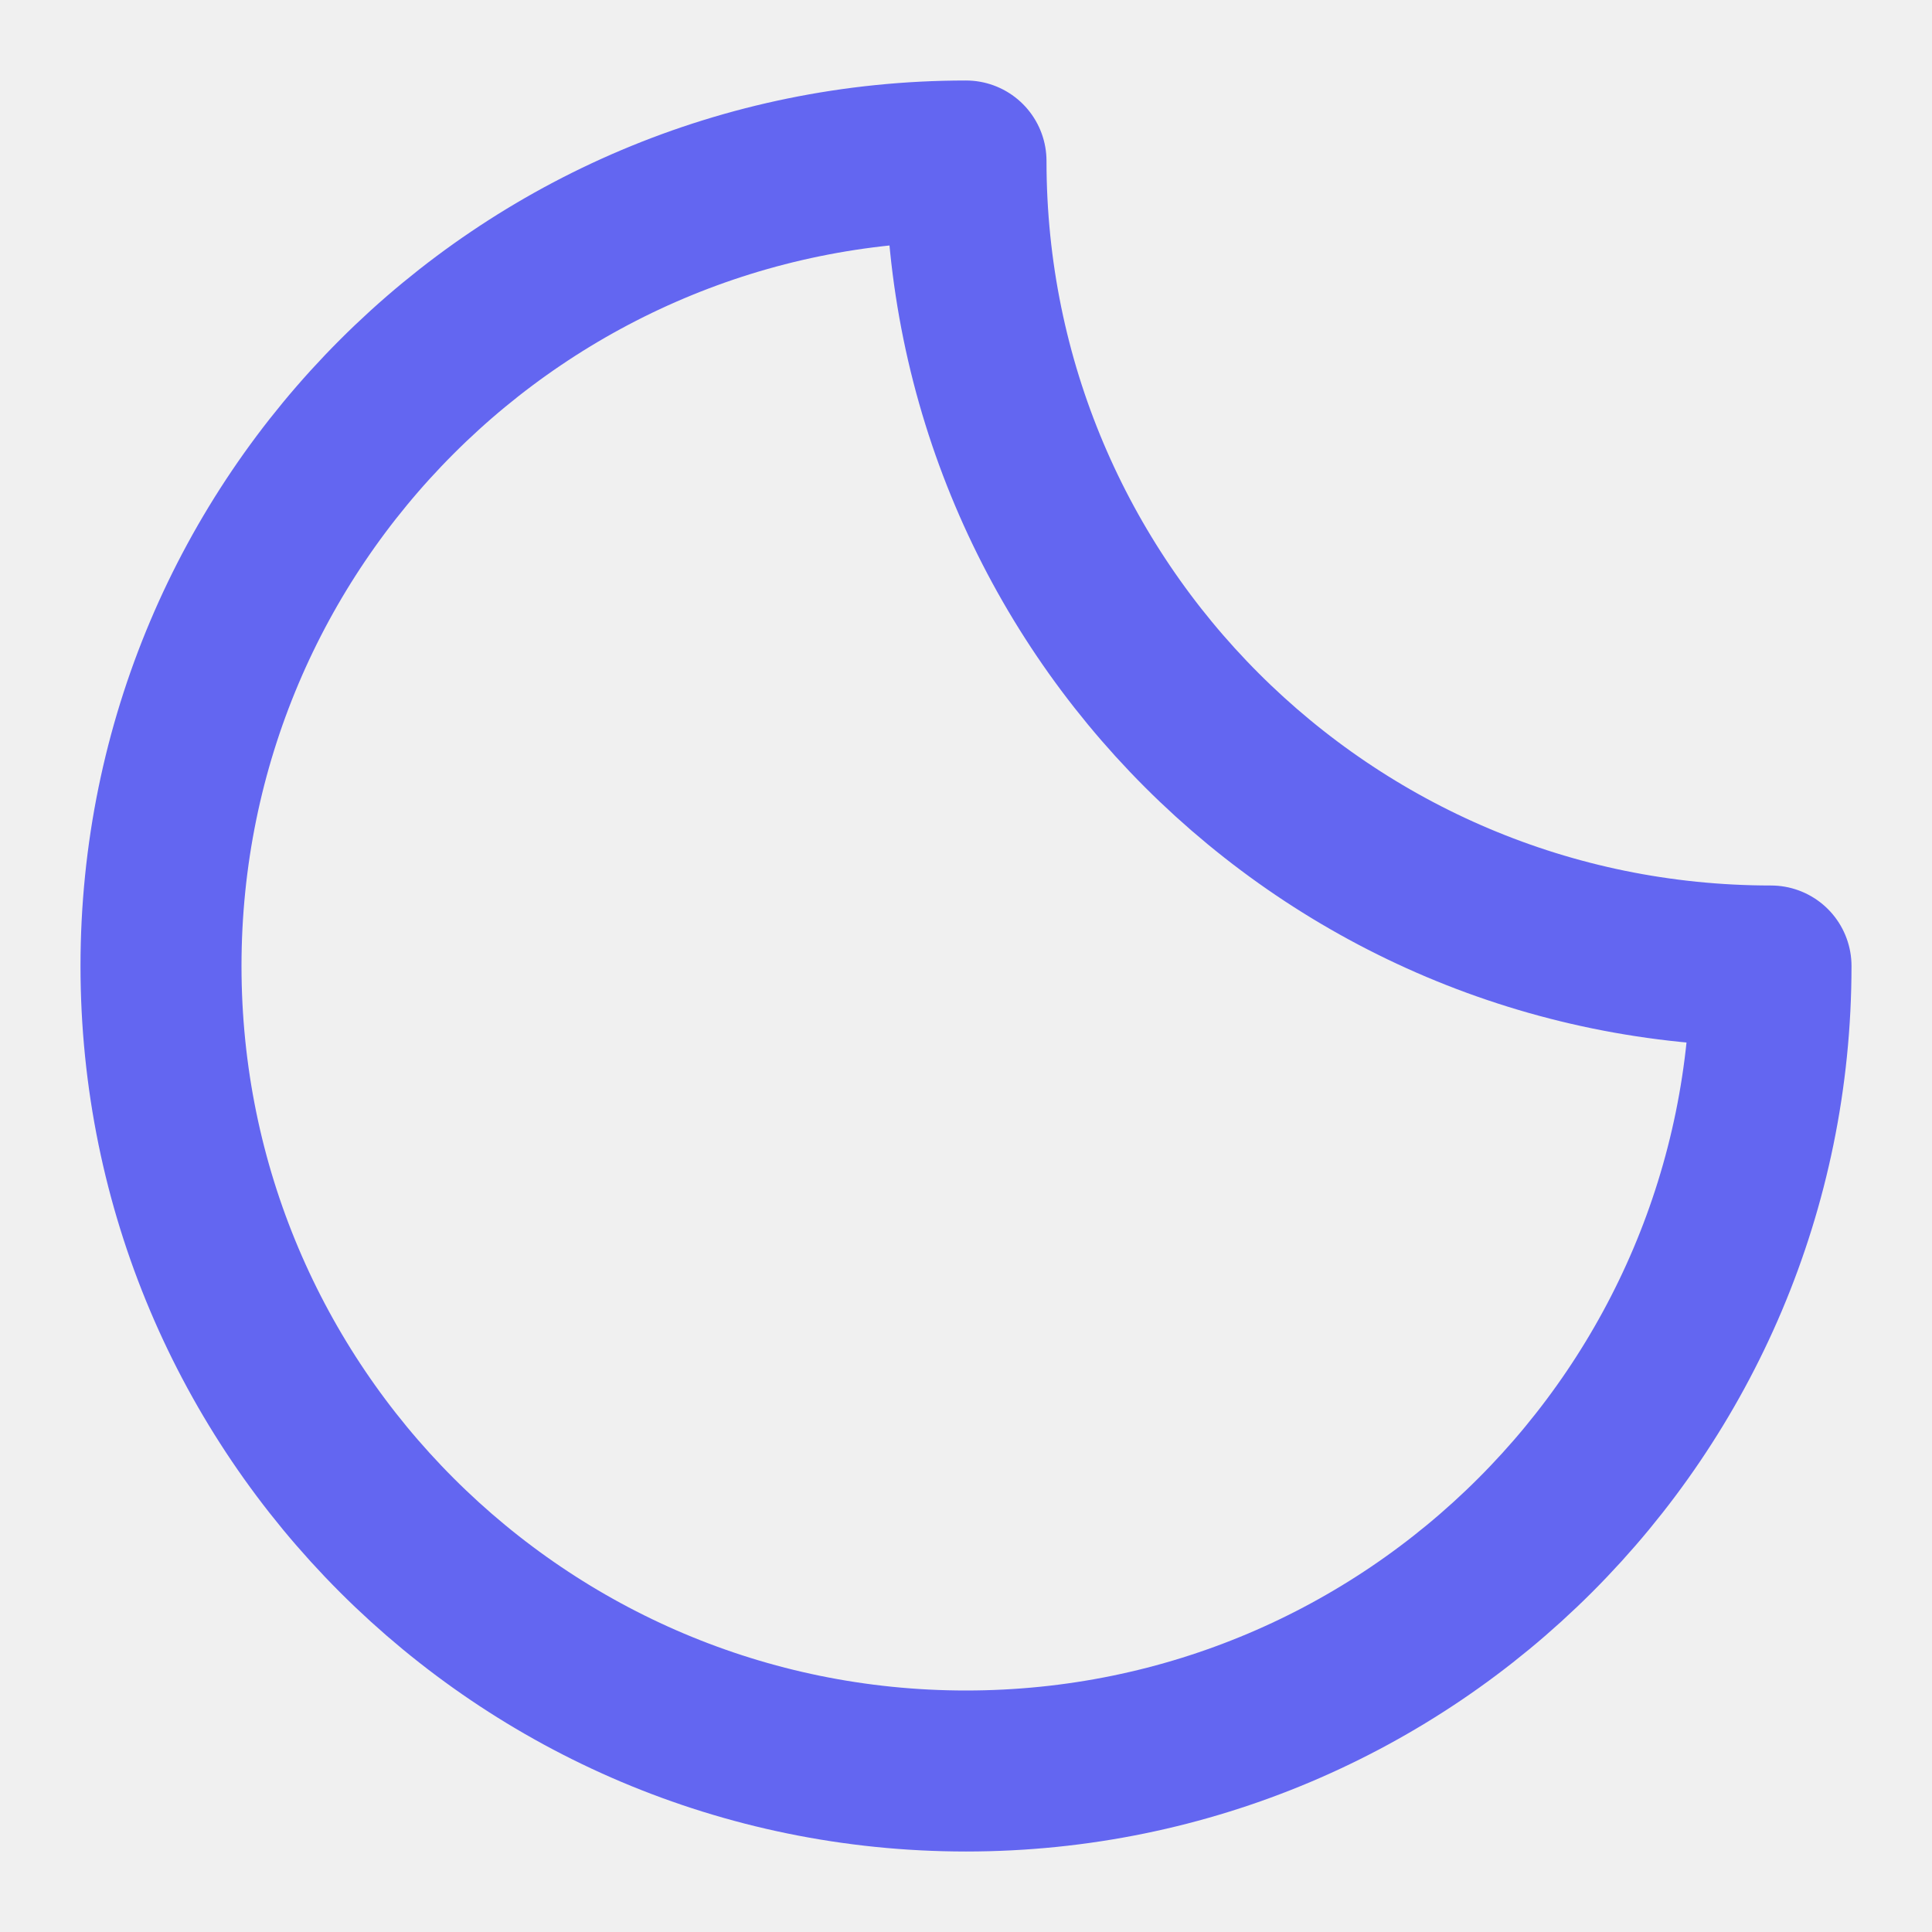
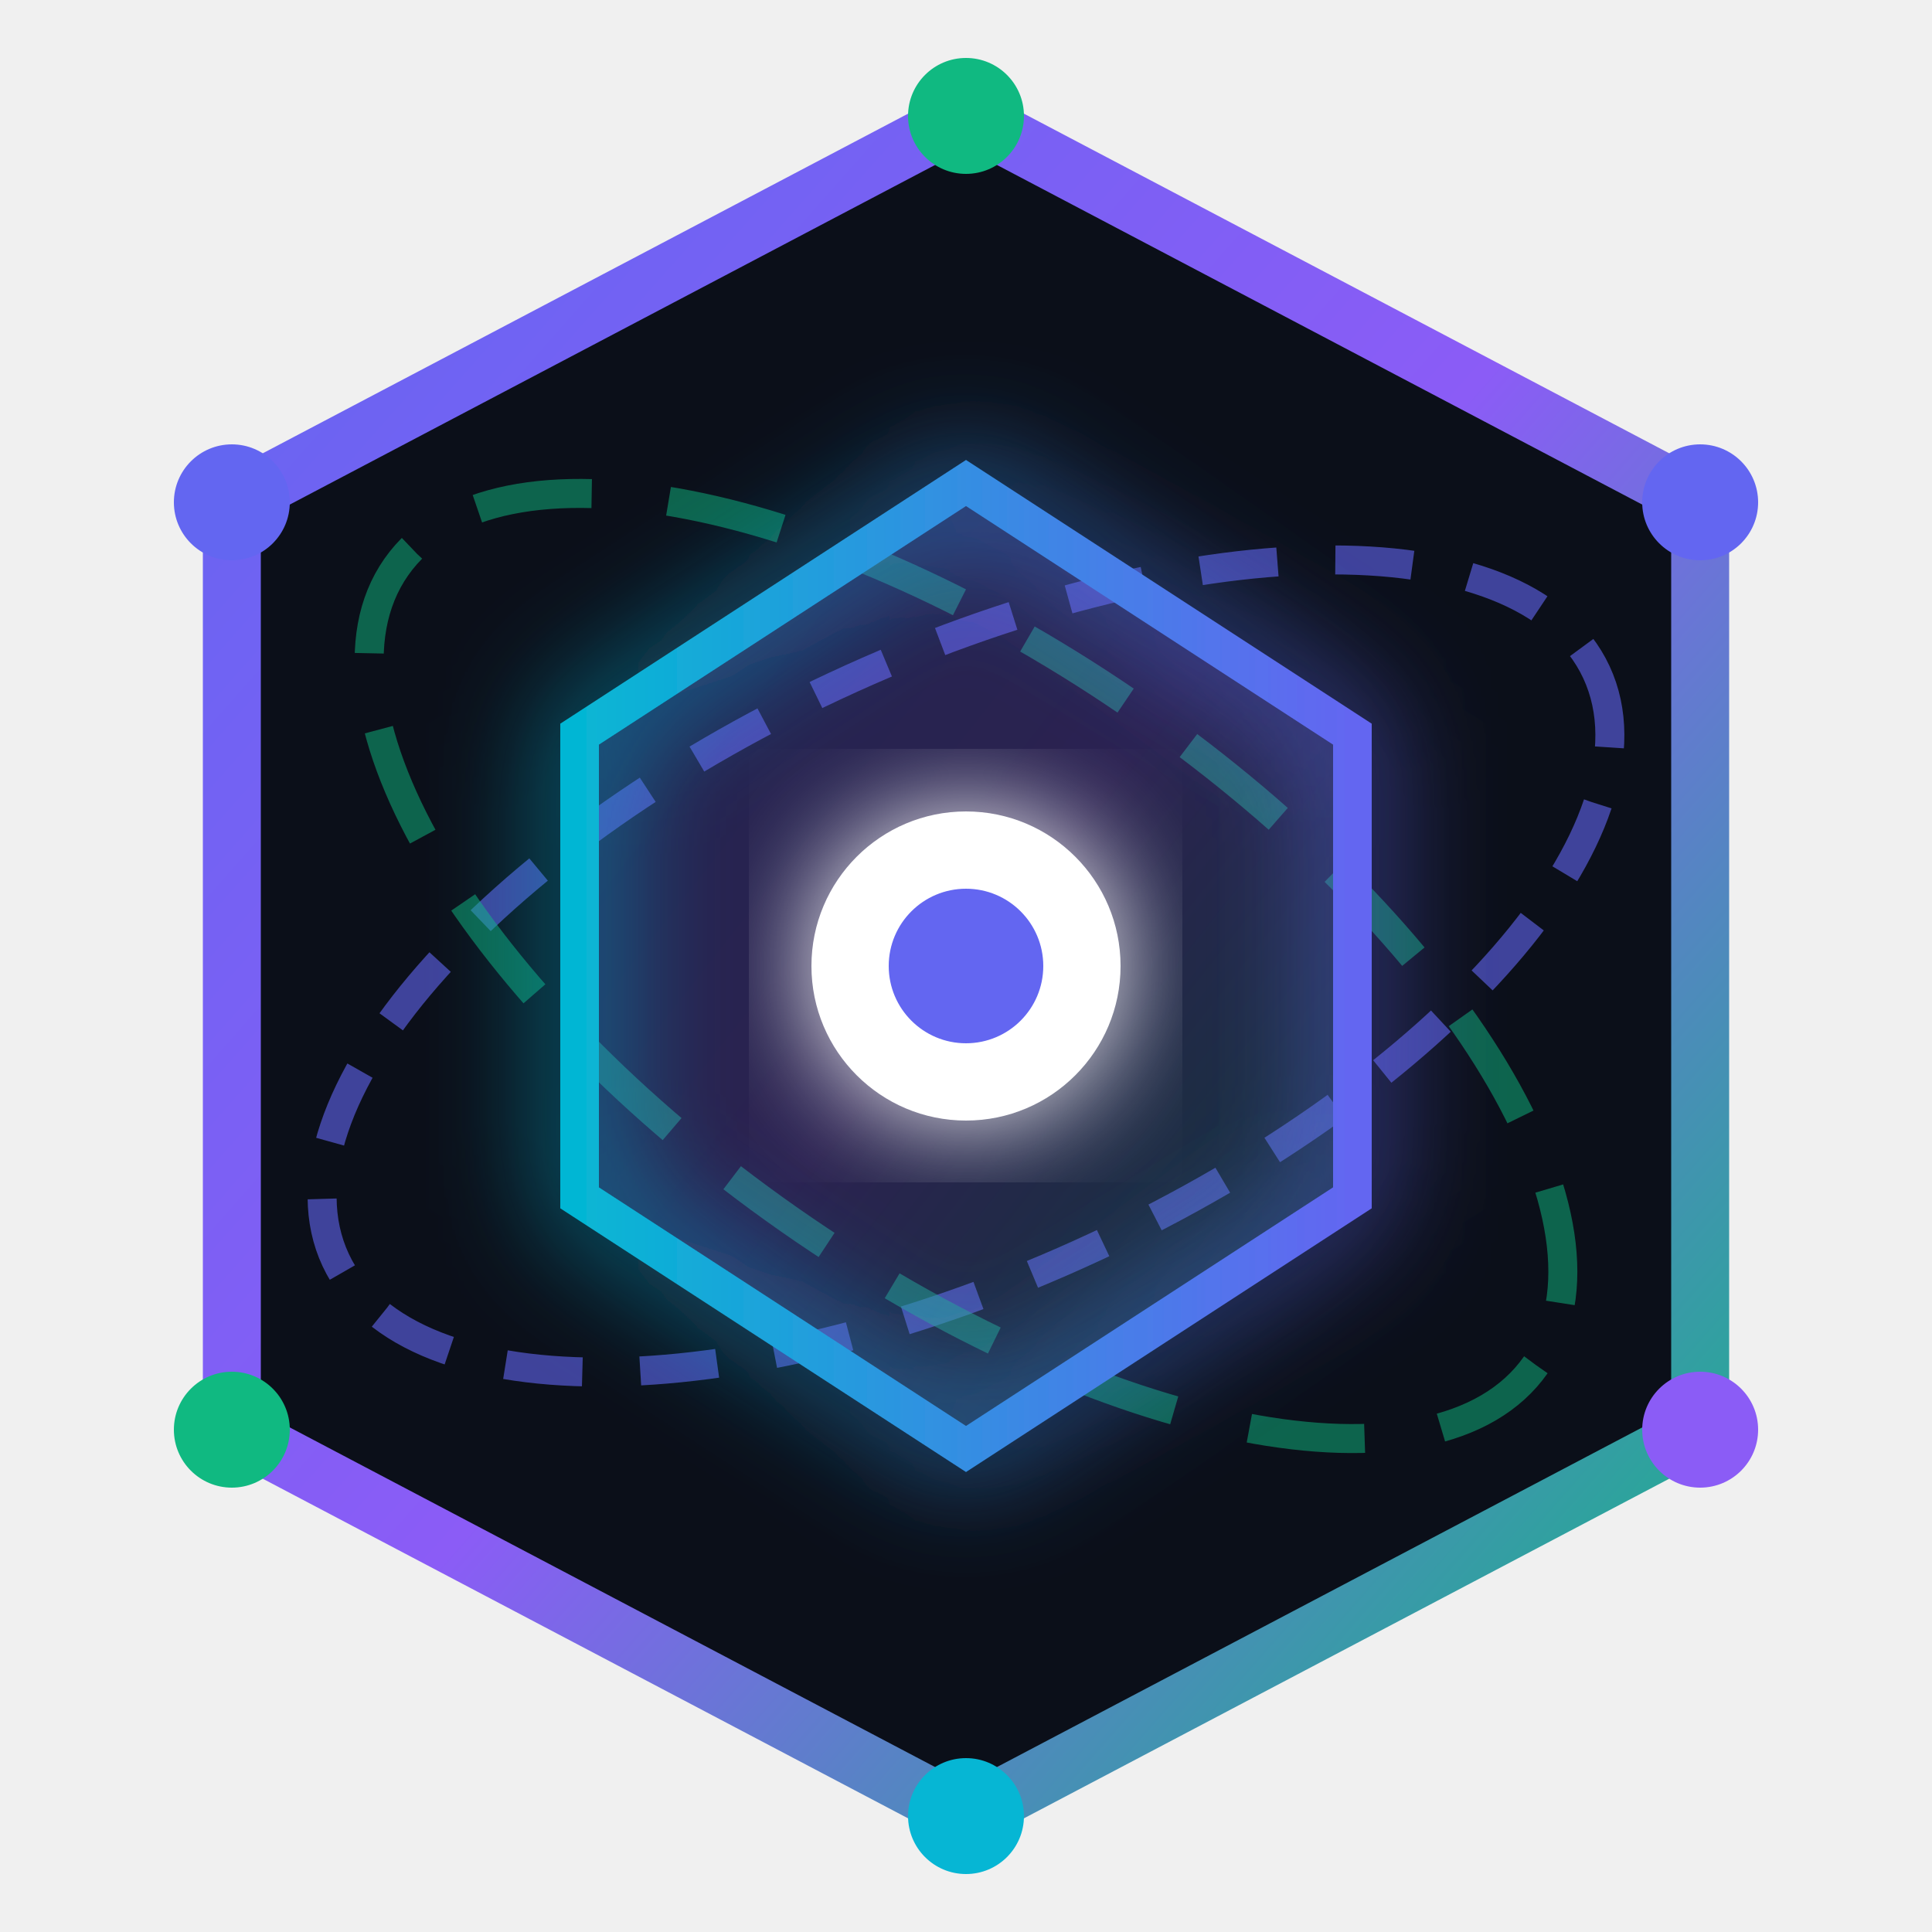
- <svg xmlns="http://www.w3.org/2000/svg" viewBox="0 0 24 24" width="24" height="24" fill="none" stroke="#6366f1" stroke-width="2" stroke-linecap="round" stroke-linejoin="round">
-   <path d="M12 2a10 10 0 1 0 10 10A10 10 0 0 1 12 2z" />
+ <svg xmlns="http://www.w3.org/2000/svg" viewBox="0 0 100 100" width="100" height="100" fill="none">
+   <defs>
+     <linearGradient id="cyberGrad" x1="0%" y1="0%" x2="100%" y2="100%">
+       <stop offset="0%" stop-color="#6366f1" />
+       <stop offset="50%" stop-color="#8b5cf6" />
+       <stop offset="100%" stop-color="#10b981" />
+     </linearGradient>
+     <linearGradient id="neonGlow" x1="0%" y1="0%" x2="100%" y2="0%">
+       <stop offset="0%" stop-color="#06b6d4" />
+       <stop offset="100%" stop-color="#6366f1" />
+     </linearGradient>
+     <filter id="glow" x="-20%" y="-20%" width="140%" height="140%">
+       <feGaussianBlur stdDeviation="3" result="blur" />
+       <feComposite in="SourceGraphic" in2="blur" operator="over" />
+     </filter>
+   </defs>
+   <polygon points="50,6 88,26 88,74 50,94 12,74 12,26" fill="#0b0f19" stroke="url(#cyberGrad)" stroke-width="3" />
+   <ellipse cx="50" cy="50" rx="36" ry="16" stroke="#6366f1" stroke-width="1.5" stroke-dasharray="4 3" opacity="0.6" transform="rotate(-25 50 50)" />
+   <ellipse cx="50" cy="50" rx="36" ry="16" stroke="#10b981" stroke-width="1.5" stroke-dasharray="6 4" opacity="0.5" transform="rotate(35 50 50)" />
+   <path d="M50 25 L70 38 V62 L50 75 L30 62 V38 Z" fill="url(#cyberGrad)" opacity="0.25" />
+   <path d="M50 25 L70 38 V62 L50 75 L30 62 V38 Z" stroke="url(#neonGlow)" stroke-width="2" filter="url(#glow)" />
+   <circle cx="50" cy="50" r="8" fill="#ffffff" filter="url(#glow)" />
+   <circle cx="50" cy="50" r="4" fill="#6366f1" />
+   <circle cx="50" cy="6" r="3" fill="#10b981" />
+   <circle cx="88" cy="26" r="3" fill="#6366f1" />
+   <circle cx="88" cy="74" r="3" fill="#8b5cf6" />
+   <circle cx="50" cy="94" r="3" fill="#06b6d4" />
+   <circle cx="12" cy="74" r="3" fill="#10b981" />
+   <circle cx="12" cy="26" r="3" fill="#6366f1" />
</svg>
